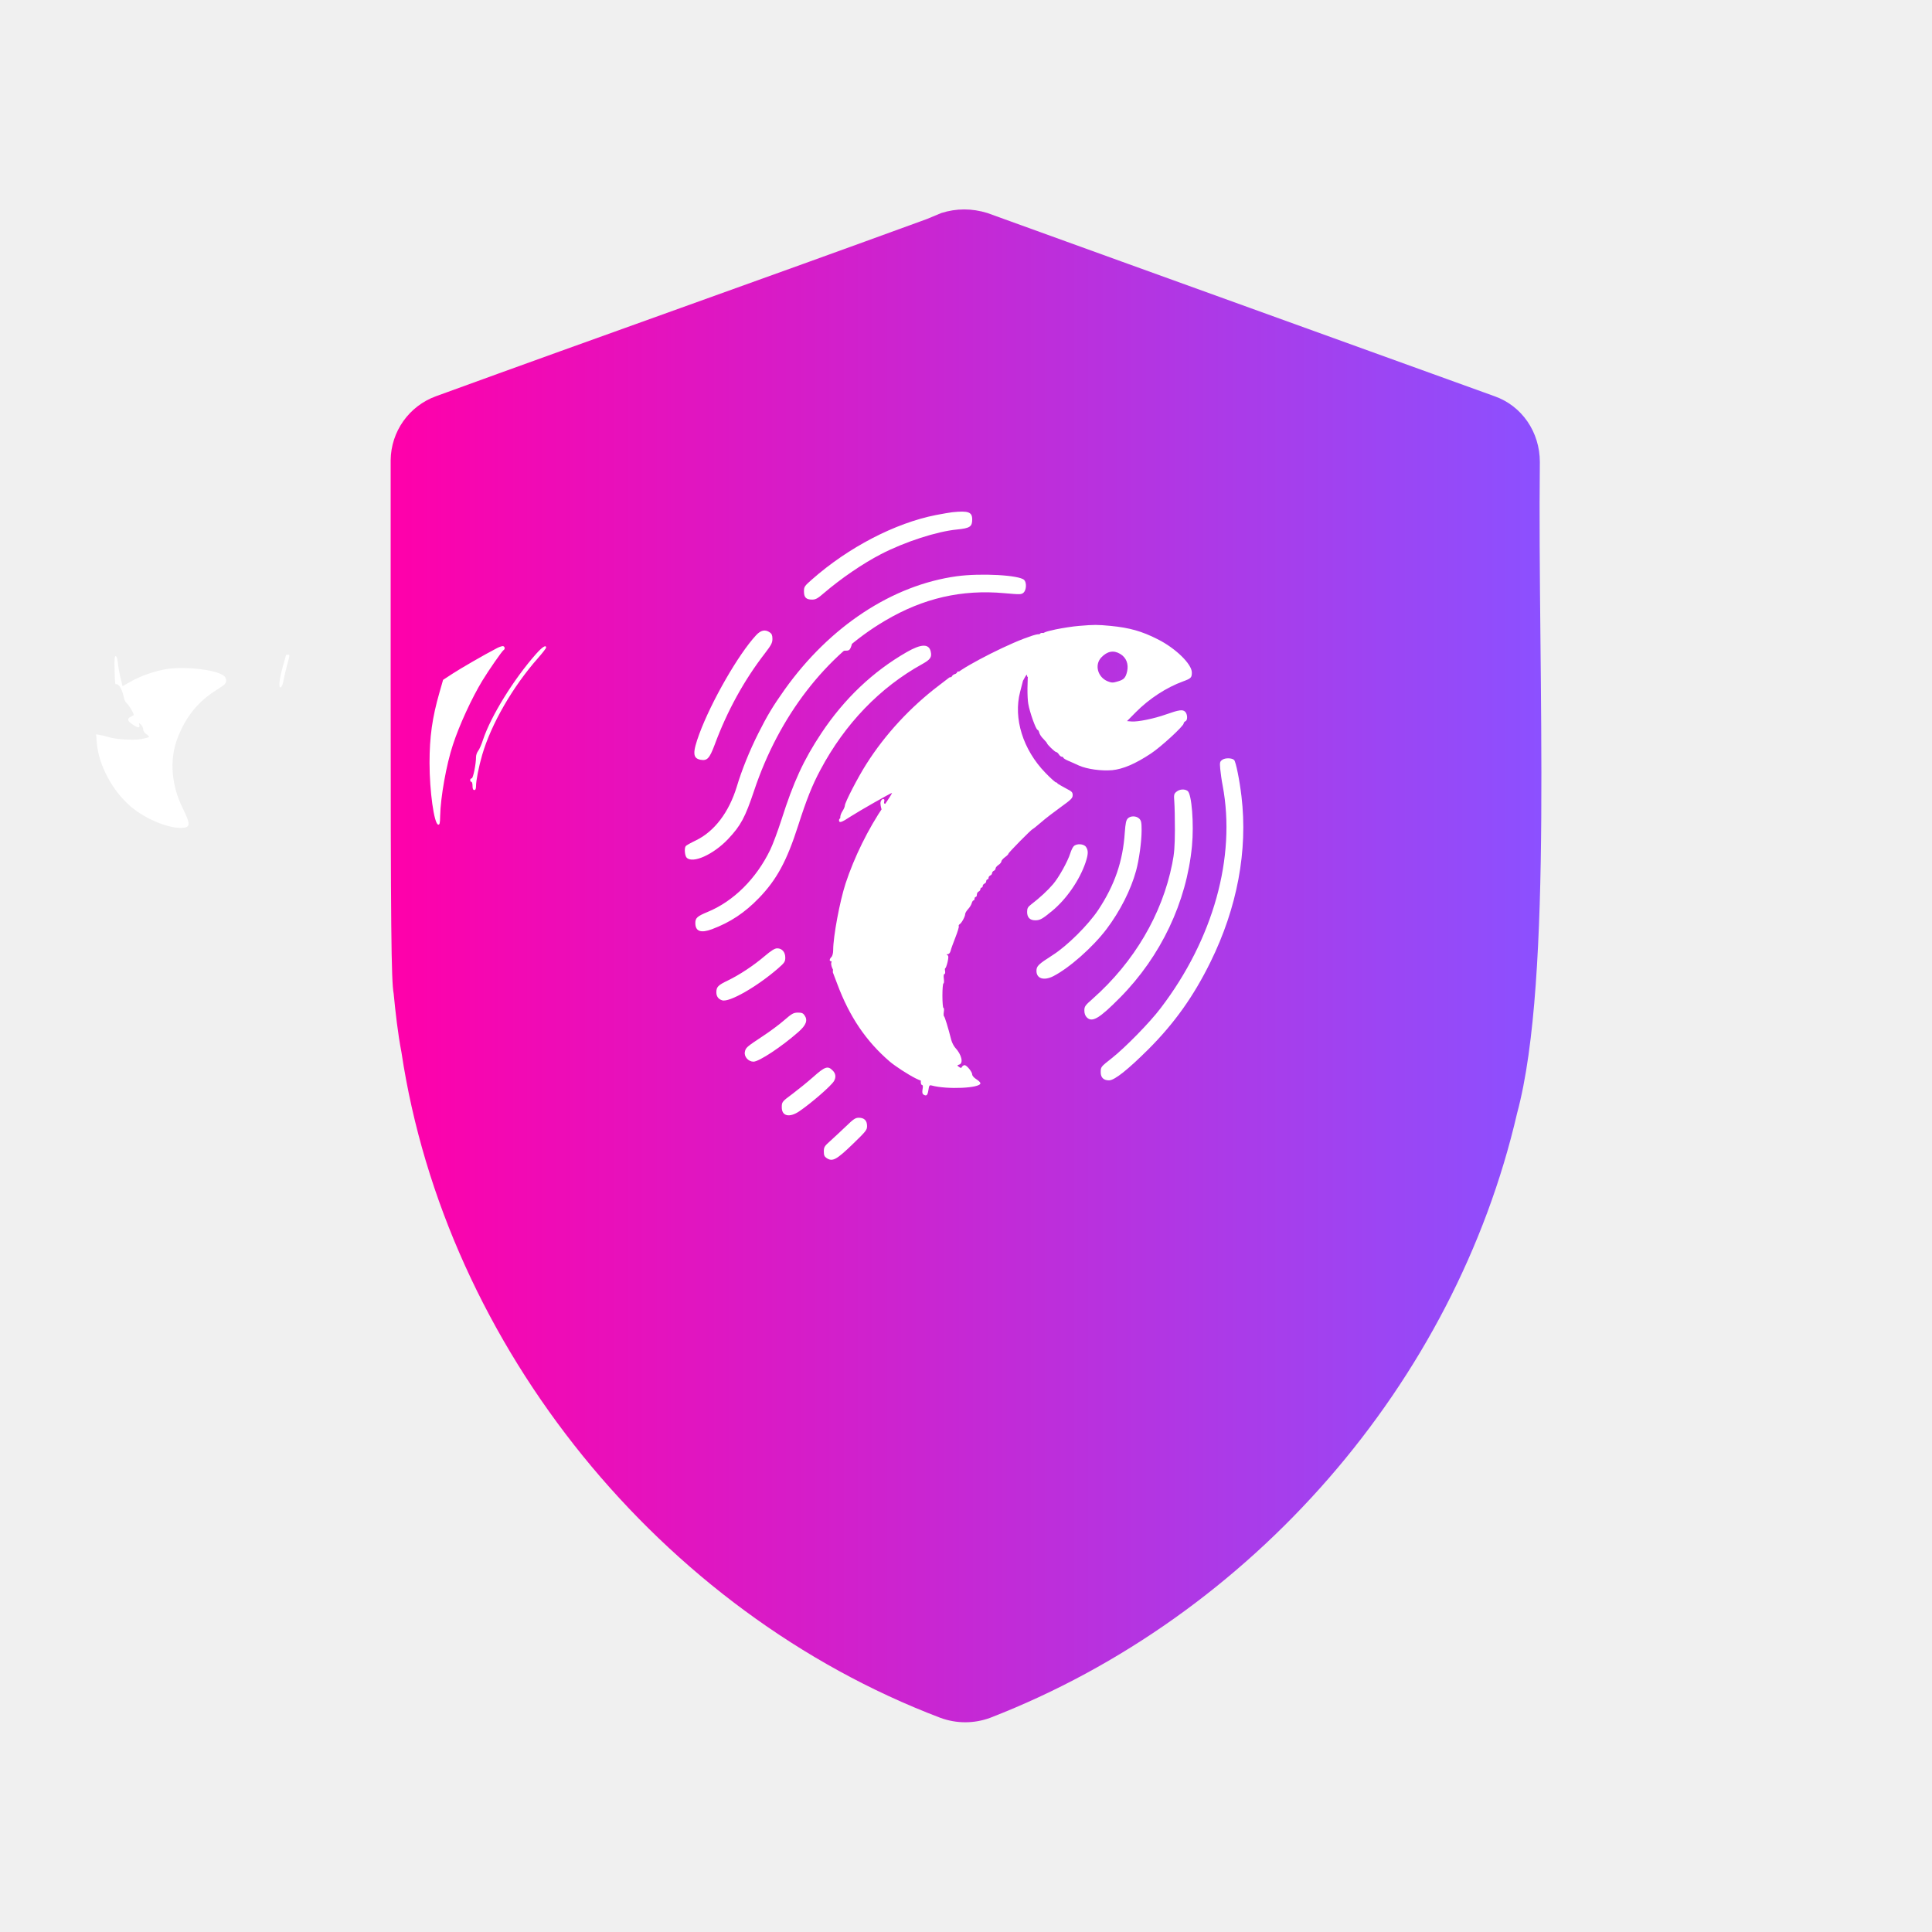
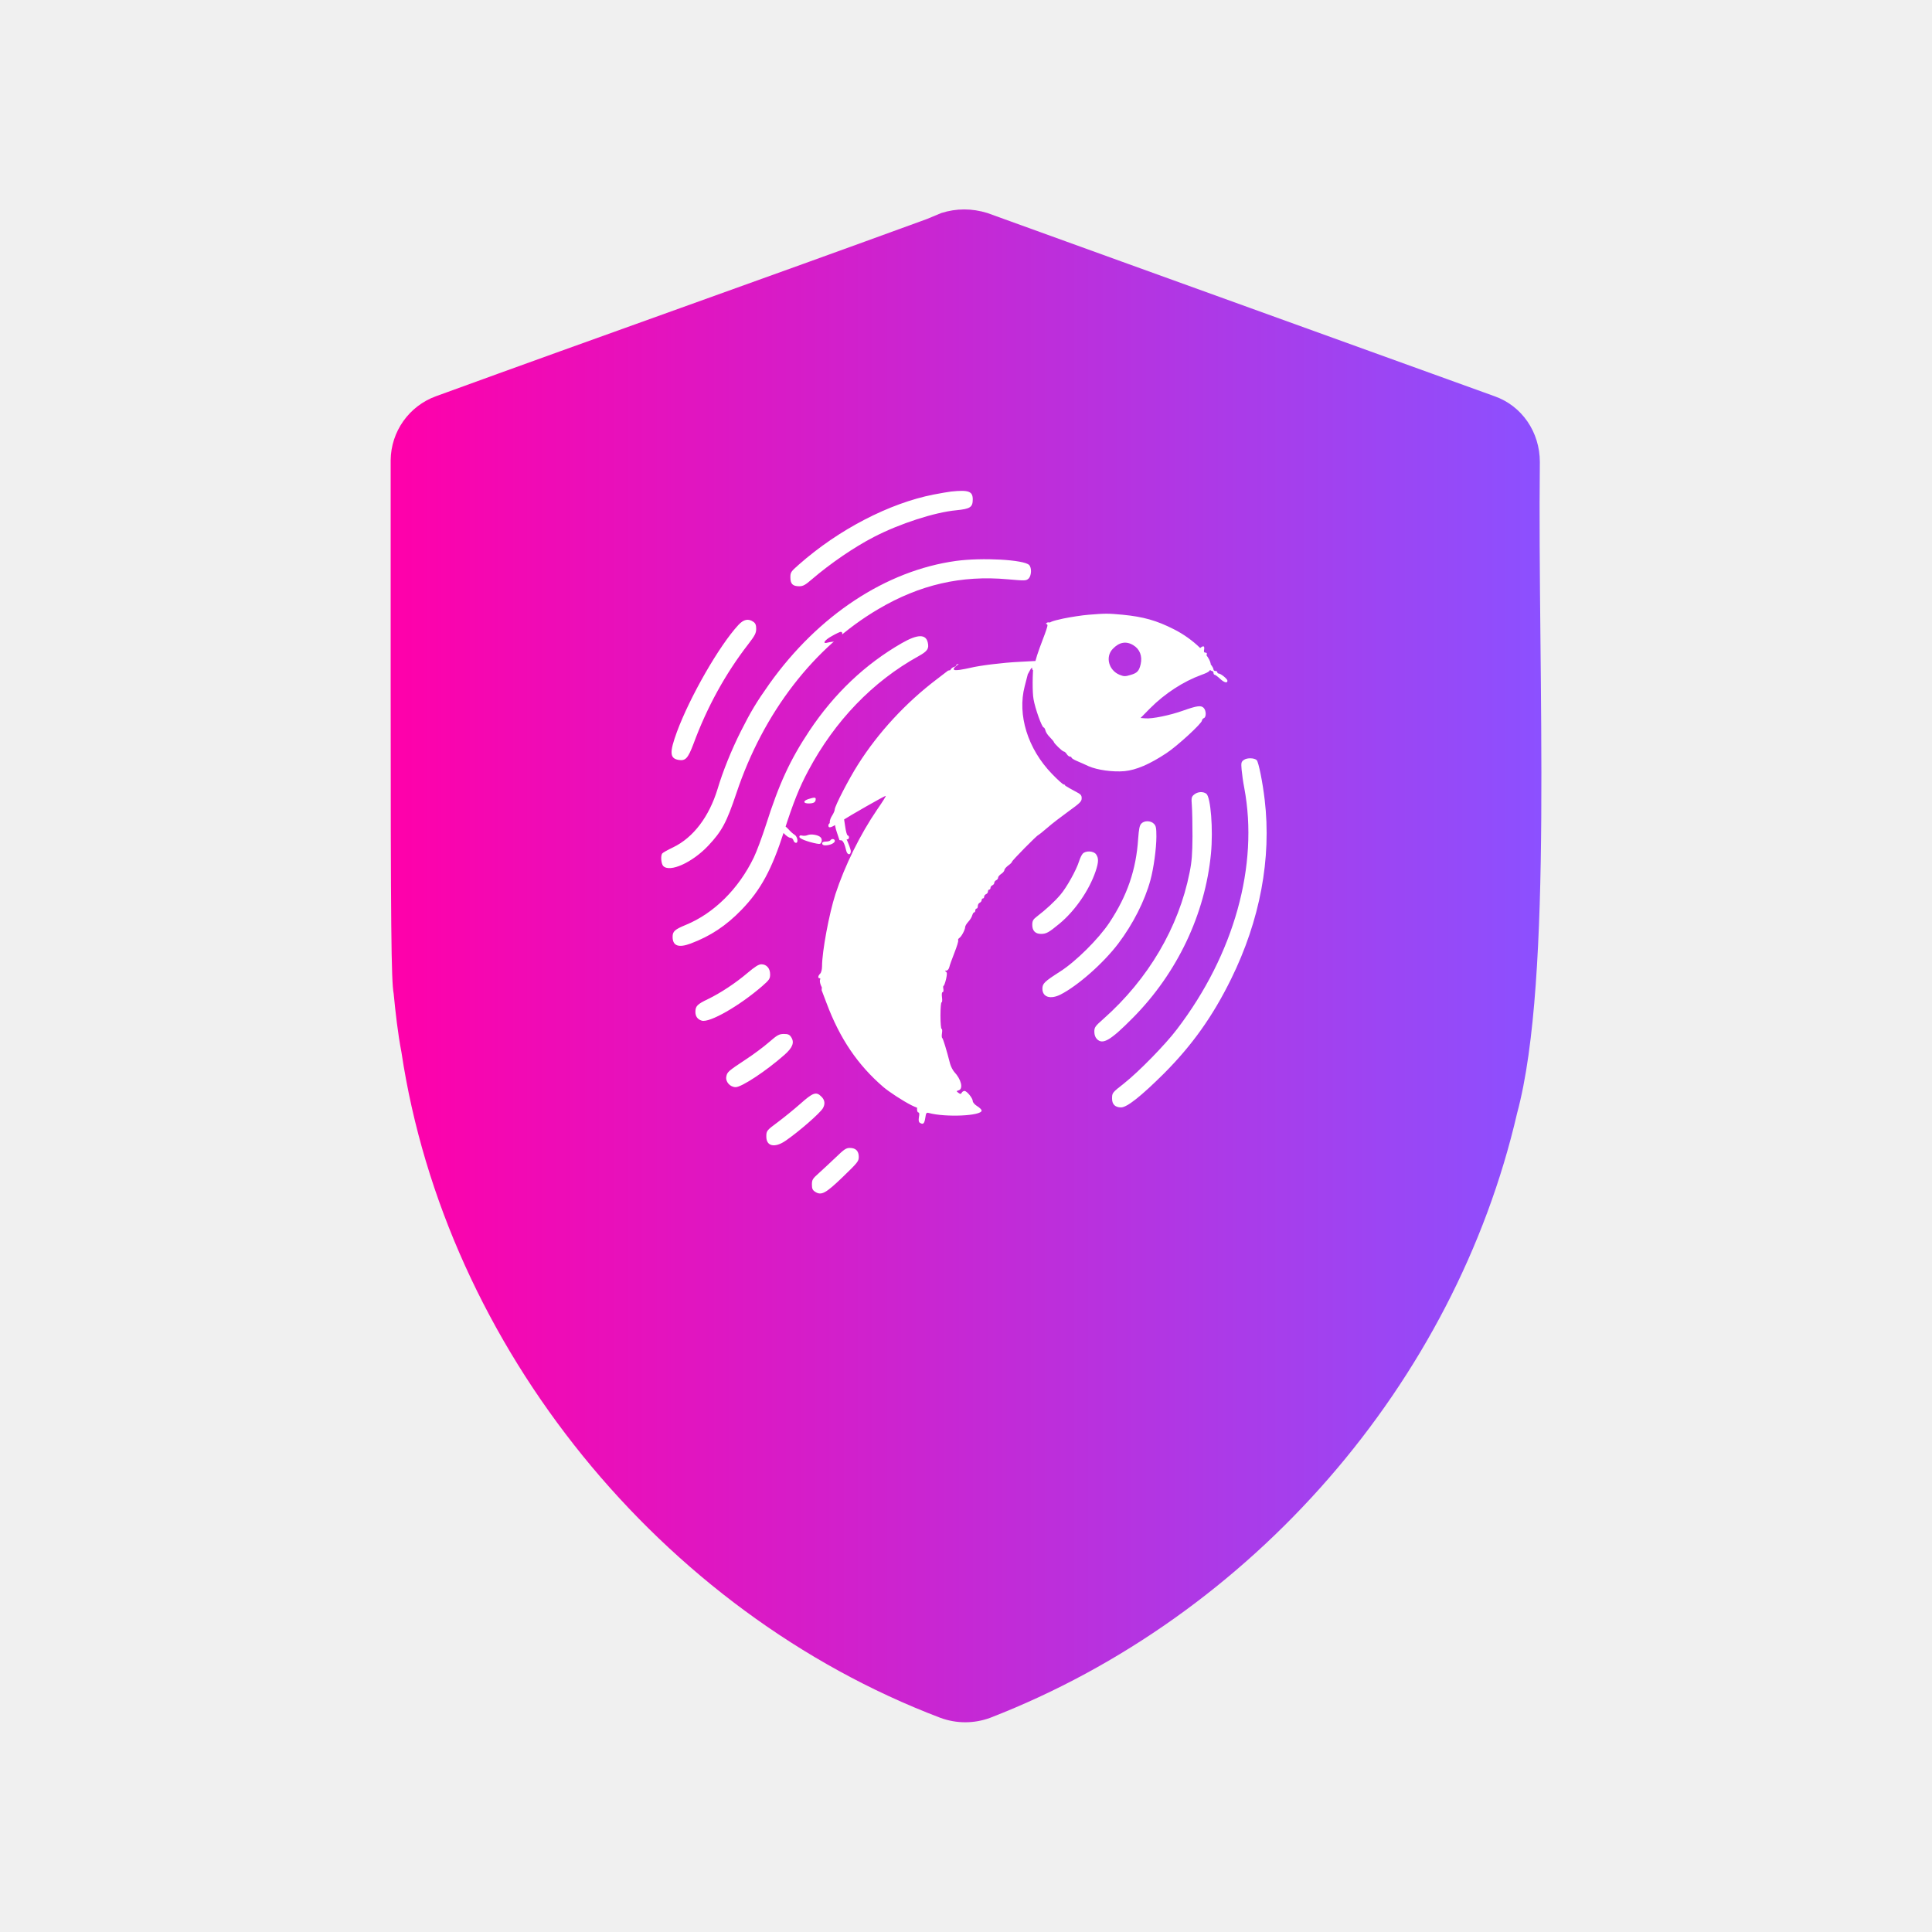
<svg xmlns="http://www.w3.org/2000/svg" viewBox="-6.527 2.221 32.279 32.279" role="img" aria-label="Socket sockeye">
  <defs>
    <linearGradient id="socket-brand-gradient" x1="0" y1="0" x2="1" y2="0">
      <stop offset="0%" stop-color="#ff00aa" />
      <stop offset="100%" stop-color="#8c50ff" />
    </linearGradient>
  </defs>
  <path data-socket-layer="shield" fill="url(#socket-brand-gradient)" d="M18.44 8.84c.46.16.76.6.76 1.1-.04 3.58.23 8.63-.38 10.88-1.04 4.5-4.42 8.4-8.8 10.1a1.2 1.2 0 0 1-.84 0C4.52 29.15.92 24.73.18 19.8c-.06-.31-.1-.67-.13-.98-.04-.2-.05-1.14-.05-5.17V9.91a1.15 1.15 0 0 1 .76-1.07c2.8-1.02 5.38-1.93 8.2-2.96l.24-.1q.38-.12.77 0l2.24.81z" />
  <g data-socket-layer="glyph" transform="translate(2.013 9.2) scale(0.63333)">
-     <g transform="translate(-7.192 -2.922) scale(0.03082)">
-       <path fill="#ffffff" fill-rule="nonzero" d="M681.9 288.8c-2.1 5.3-4.3 11.7-5 14.2l-1.4 4.5-12.5.6c-13.9.7-25.8 2.1-37 4.5-5.3 1.2-7.5 1.3-7.8.5-.4-1.3-3.2-1.5-3.2-.2 0 .5-.9 1.1-2 1.4-2 .5-3.7 3.3-2.7 4.3.2.3 6.3-.7 13.3-2.1 22.1-4.5 47.4-6.9 47.4-4.6 0 .5-.7 2.5-1.5 4.4-1.8 4.5-1.9 5.7-.2 5.7.7 0 2.3-1.9 3.4-4.3 1.4-2.6 2.2-3.5 2.2-2.3.1 1.4.6 1.7 2.4 1.2 1.2-.3 2.5-.6 3-.6 1.1 0 .8-6-.3-6-2.4 0 3.9-19.9 8.2-26.2 2.4-3.5 2.3-4.8-.4-4.8-2 0-2.8 1.4-5.9 9.8m-14 6.6c-4.6 2.3-8.3 4.7-8.3 5.4s.4 1.3 1 1.3c2.2 0 18-8.5 18-9.7 0-2-1.9-1.5-10.7 3m6 8.5c0 1.8 4.3 7 5.7 7 .7 0 1.3.7 1.3 1.5s.4 1.5.9 1.5 2.3 1.3 4.1 3c3.4 3.2 6 3.9 6 1.7 0-1.4-5.2-5.7-7-5.7-.5 0-1-.5-1-1 0-.6-.7-1-1.5-1s-1.5-.5-1.5-1.1c0-1.9-4.1-6.9-5.6-6.9-.8 0-1.4.5-1.4 1m5 108.1c-34.2 20.5-60.6 46.1-79.6 77.3-19.8 32.3-27.6 64.9-23.2 96.3 2.1 15.2 9.9 35.5 17.5 45.9 6.9 9.2 20.1 22 28.2 27.3 6.7 4.3 7.1 4.7 5 5.6-4.4 1.8-22.7 1.1-31.5-1.2-10.5-2.8-11.3-2.8-11.3.3 0 1.4.5 2.5 1.1 2.5.7 0 .9 1.2.4 3.6-.4 2.6-.2 3.9.7 4.5 2.6 1.7 3.6.8 4.3-3.7.6-4.1.9-4.5 2.8-4 13.3 3.6 41.7 2.3 41.7-1.9 0-.8-1.6-2.3-3.5-3.5-2-1.2-3.5-3-3.5-4 0-2.3-4.7-8-6.5-8-.8 0-1.8.6-2.2 1.4-.7 1.2-1.1 1.2-2.6.1-1.8-1.3-1.7-1.4.2-2 3.8-1.2 2-8.7-3.5-14.5-1.2-1.4-2.7-4.3-3.3-6.5-2.8-11-5.6-20-6.2-20.3-.4-.2-.5-1.9-.2-3.8s.2-3.4-.3-3.4-.9-4.7-.9-10.5.4-10.5.9-10.5.6-1.8.3-4c-.3-2.4-.1-4 .5-4s.8-1.1.6-2.5c-.3-1.4-.2-2.5.2-2.5.3 0 1.2-2.3 1.9-5.2.9-4.1.9-5.3-.1-6-1-.6-.9-.8.3-.8 1 0 2-1.2 2.4-2.8.3-1.5 2.2-6.6 4.1-11.5 1.9-4.8 3.2-9.1 2.9-9.6-.3-.6.1-1.3.8-1.8 1.7-1 4.7-6.6 4.7-8.7 0-.8 1.1-2.7 2.5-4.2s2.8-3.8 3.1-5.1c.4-1.3 1-2.3 1.5-2.3s.9-.7.9-1.5.5-1.5 1-1.5c.6 0 1-.9 1-2s.7-2.3 1.5-2.6c.8-.4 1.5-1.2 1.5-2s.5-1.4 1-1.4c.6 0 1-.6 1-1.4s.7-1.6 1.5-2c.8-.3 1.5-1.2 1.5-2.1 0-.8.5-1.5 1-1.5.6 0 1-.6 1-1.4s.7-1.6 1.5-2c.8-.3 1.5-1.2 1.5-2 0-.7.7-1.6 1.5-2 .8-.3 1.5-1.2 1.5-2 0-.7 1.1-2.1 2.5-3s2.5-2.3 2.5-3.1c0-.7 1.4-2.3 3-3.5 1.7-1.2 3-2.5 3-3 0-.9 19.8-21 20.7-21 .2 0 3.5-2.6 7.2-5.8 3.7-3.3 11.4-9.1 16.9-13.1 8.9-6.4 10.2-7.7 10.2-10.2s-.7-3.2-5.2-5.5c-2.9-1.5-7.2-4-9.5-5.5-2.3-1.6-4.8-2.9-5.6-2.9s-7.5 3.6-14.8 8M549 417.7c-12 6.7-16.3 8.6-18.9 8.4-4.2-.2-8.1 2.2-8.1 5.3 0 1.7-1 2.8-4 4.2-2.4 1.1-4 2.6-4 3.6 0 2.8 2 2.2 10-3.1 7.8-5 34.3-20.1 35.3-20.1.4 0-2.6 4.8-6.7 10.7-13.6 19.9-25.6 44.3-33 66.8-5 15.4-10.6 45.4-10.6 57 0 2.5-.6 5-1.5 5.9-1.7 1.7-2 3.6-.4 3.6.5 0 .7.5.4 1-1 1.7 1.5 8 3.2 8 1.2 0 1.3-.8.8-3.8-.7-4.3.8-22.5 3.1-36.2 6.3-38.4 23.5-77.8 48-110.3 4.3-5.6 5.6-9.7 3.2-9.7-.7 0-8.3 3.9-16.8 8.7m.6 6c-.4 1.4.2 4.8 1.4 8.2 1.1 3.2 2 5.9 2 6 0 .2.6.3 1.4.3 1.4 0 2.9 3.2 4 8.2.8 3.5 3.6 3.8 3.6.4 0-1.3-1.8-6.2-4-10.9s-4-9-4-9.6-.4-1.1-.9-1.1-.7-.9-.4-2c.4-1.3 0-2-1-2-.8 0-1.8 1.1-2.1 2.5m21.5 6.4c-1.1.5-3 .7-4.2.4-1.6-.4-2.3-.1-2.3 1 0 1.4 6.5 3.9 13.6 5.3 2.7.5 3.3.3 3.9-1.5.4-1.3.1-2.7-.8-3.5-1.8-1.9-7.6-2.8-10.2-1.7M611 175.7c-1.9.2-8.2 1.3-14 2.4-35 6.9-74.9 27.6-106.2 55.2-6.4 5.6-6.8 6.2-6.8 10.2 0 5.1 1.8 7 7 7 3 0 4.8-1 10.1-5.6 14.6-12.5 33.3-25.3 48.8-33.3 20.5-10.6 48-19.5 65.1-21.1 11-1.1 13-2.4 13-8.6 0-6.4-3.3-7.6-17-6.2m3.8 54.8c-55.2 7.6-108.7 42.8-147.4 97.1-10.2 14.4-14.8 22.1-22.5 37.4-7.4 14.7-14.2 31.5-18.4 45.6-6.7 21.9-19.1 38.3-35 46-4.4 2.1-8.3 4.3-8.7 4.9-1.4 1.8-.8 8.3.8 9.9 5.2 5.3 22.9-2.7 35.5-16 10.8-11.5 14.5-18.3 22.3-41.6 21.3-63.6 61.2-115.4 112.1-145.3 32.7-19.3 65.6-26.8 102.1-23.5 13.6 1.2 14.5 1.2 16.4-.5 2.4-2.2 2.7-8.6.5-10.8-4.1-4.2-37.1-6-57.7-3.2M719.4 273c-5.1.4-14 1.8-19.9 3-9.5 2.1-10.8 2.6-12.9 5.4-3.5 4.9-9.6 22-10.5 29.6-1 8.4-1.1 23.3-.1 28.7 1.2 7.2 6.6 22.3 8 22.3.4 0 1.1 1.1 1.4 2.4.3 1.4 1.9 3.8 3.6 5.4 1.6 1.7 3 3.3 3 3.6 0 1 6.8 7.6 7.9 7.6.6 0 1.6.9 2.3 2s1.8 2 2.5 2 1.3.4 1.3.8c0 .5 1.9 1.7 4.3 2.7 2.3 1 6.5 2.8 9.2 4.1 6.9 3 18.9 4.7 28.3 3.9 9.2-.9 19.8-5.4 33.1-14.2 8.8-5.8 28.1-23.6 28.1-25.8 0-.7.7-1.5 1.5-1.9 2-.7 1.9-6-.2-8.1s-5.2-1.7-16.5 2.3c-10.1 3.6-24.2 6.5-29.5 6l-3.8-.3 7.5-7.6c11.5-11.6 26.2-21.2 40.5-26.4 6.8-2.5 7.5-3.2 7.5-7.6 0-7.2-13.9-20.8-29.3-28.5-13.6-6.9-24-9.8-40.2-11.4-11.9-1.1-13.5-1.1-27.1 0m35.3 24c5.2 3.1 7.3 8.6 5.9 15-1.3 5.4-2.7 7-7.9 8.5-4.3 1.3-5.3 1.3-8.8-.1-8.5-3.5-11.4-14.1-5.4-20.4 5.1-5.4 10.6-6.4 16.2-3M443 281c-15.2 16.4-38.3 56.7-48.6 84.5-5.9 16.1-5.7 20.8 1.1 22.1 5.7 1 7.6-1.1 12-12.7 10.7-29 25.3-55.5 43.2-78.6 5.3-6.9 6.3-8.8 6.3-12.2 0-3-.6-4.4-2.2-5.5-4-2.8-7.7-2-11.8 2.4m129 14.4c-28.9 16.6-53.4 39.8-73.1 69.4-15.2 22.9-23.9 41.8-34.2 74.2-3.1 9.6-7.4 21.2-9.6 25.7-12 24.8-31.5 44.1-53.7 53.2-8.7 3.6-10.4 5.1-10.4 9.4 0 7.2 4.7 8.9 14.3 5.3 15.7-5.9 28-14.1 40.1-26.6 15.3-15.8 24-32 33.6-62 7.2-22.4 12-34.6 19.2-48 20.9-39.2 50.8-70.3 87-90.3 7-3.9 8.4-5.9 7.3-10.7-1.5-6.9-8.1-6.7-20.5.4m72.5 15.2c-5.5.7-15.8 2.4-23 3.9l-13 2.6-9 6.9c-24.5 18.6-46.1 42-62 67.1-7.3 11.4-18.5 33.1-18.5 35.7 0 .9-.9 3-2 4.7-2.4 3.7-2.6 7.5-.4 7.5.9 0 4.6-2 8.2-4.4 3.7-2.3 12.3-7.4 19.2-11.1s14.1-7.7 16-8.9c3.4-2 3.4-2-2.3 5.9C528 462 512 507.2 509.4 557.1l-.7 12.4 3.8 10c10.5 28.1 24.6 48.9 44.9 66.4 4.9 4.1 15.3 10.9 22.2 14.4 12 6 31.3 8.9 45.4 6.7 10.2-1.6 10.2-2.6-.4-9.6-15.5-10.4-30.6-27.5-36.9-41.9-12.7-29.2-14.1-56.7-4.2-86.3 15.3-45.7 49.5-86.4 96.5-114.6 10.3-6.3 13.2-7.6 15.4-7 1.4.3 2.6 1 2.6 1.5s.7.9 1.5.9 1.5.4 1.5 1c0 .5.7 1 1.5 1s1.5-.7 1.5-1.5-.7-1.5-1.5-1.5-1.5-.5-1.5-1c0-.6-.5-1-1.2-1-.6 0-4.8-3.7-9.2-8.3-19.2-19.8-27.5-46.6-21.6-69.2 1.1-4.4 2.5-9.8 3.1-12s1.4-4.4 2-5c.5-.5.9-1.5.9-2.2 0-1.7-16.5-1.6-30.5.3M450.3 555.7c-9.5 8.1-21.5 16-31.4 20.8-8.4 4-9.9 5.5-9.9 10.1 0 3.5 1.7 5.9 5 6.9 6.1 1.9 29.7-11.6 47.8-27.3 5.6-4.9 6.2-5.8 6.2-9.3 0-4.7-2.8-7.9-6.9-7.9-2.1 0-5 1.8-10.8 6.7m16.7 54.9c-4.1 3.6-12.2 9.6-18 13.4-14.2 9.4-14.9 10-15.6 13.7-.8 4 3 8.3 7.4 8.3 4.7 0 24-12.7 38.4-25.4 6.6-5.8 8.2-9.9 5.4-14.1-1.3-2-2.4-2.5-5.9-2.5-3.7.1-5 .8-11.7 6.6m24.8 48.6c-5.1 4.5-12.9 10.8-17.3 14.1-9.3 6.9-9.5 7.1-9.5 11.8 0 7.6 6.6 9.1 15.1 3.3 10.4-7.1 27.3-21.8 29.6-25.8 1.9-3.3 1.5-6.5-1.2-9.1-4.1-4.2-6.6-3.3-16.7 5.7m28.2 42.1c-4.1 3.9-10.1 9.5-13.2 12.3-5.3 4.7-5.8 5.5-5.8 9.3 0 3.2.5 4.4 2.5 5.7 4.9 3.2 8.3 1.4 21.9-11.7 11.7-11.3 12.6-12.4 12.6-15.8 0-4.7-2.4-7.1-7.1-7.1-2.9 0-4.6 1.2-10.9 7.3" />
+     <defs>
+       <mask id="glyph-cut-0" maskUnits="userSpaceOnUse" x="-4000" y="-4000" width="8000" height="8000">
+         <rect x="-4000" y="-4000" width="8000" height="8000" fill="#ffffff" />
+         <path fill="#000000" d="M672 284c-21.9 8.4-59 28.2-59 31.7 0 1.1.9 1.3 4.8.8 2.6-.4 6.3-1.1 8.3-1.6 7.3-1.8 25.7-4.1 38.4-4.7l13-.7 1.3-4.5c.8-2.5 2.9-8.4 4.8-13.3 1.9-4.8 3.4-9.4 3.4-10.2 0-2.4-3.7-1.8-15 2.5m-155.2 5.8c-6.2 3.4-8 6.6-3 5.1 1.5-.4 4.1-.7 5.8-.7 2.4.1 3.4-.4 4.3-2.3 1.5-3.3 1.4-5.4-.1-5.4-.7 0-3.9 1.5-7 3.3M221.3 292c-10.5 5.4-31.2 17.4-38.1 21.9l-8.1 5.3L172 330c-6.2 21.5-8.5 38.1-8.5 60.3 0 24.1 3.9 52.1 7.4 52.8 1.3.2 1.6-1.1 1.7-7.5.3-15.8 5.3-44 10.9-60.8 5.4-16.7 16.2-40.1 25.2-54.9 5.2-8.6 16.8-25.3 18.1-26.1 1.7-1 1.1-3.5-.7-3.5-1 .1-3.1.8-4.8 1.7m33.3 5.1c-19.1 21.6-38.6 53.2-45.3 73.3-1.3 4.1-3.2 8.4-4.2 9.6-1 1.3-1.8 3.6-1.8 5.1 0 6.3-2.5 18.4-3.7 18.4-.7 0-1.3.7-1.3 1.5s.5 1.5 1 1.5c.6 0 1 1.6 1 3.5 0 2.4.5 3.5 1.5 3.5s1.5-1 1.5-3.4c0-4.7 2.3-16.5 5.3-26.8 7.7-26.3 26-58.1 47.7-82.7 3.9-4.4 7-8.5 7-9 0-2.7-3.3-.6-8.7 5.5m-214 1c0 .3-1.1 4.2-2.4 8.7-3.2 11.3-4.1 18.8-2.3 18.8q1.5 0 2.7-6.3c.6-3.4 2-9.3 3.1-13.2 2.3-8.4 2.3-8.5.4-8.5-.8 0-1.5.2-1.5.5m-146.7 11.5c.4 13.8.3 13.3 1.6 13.3 2.4 0 5.1 4.9 6.4 11.6.3 1.8 1.5 4 2.7 5 2 1.8 6.3 9.3 5.6 9.9-.2.1-1.3.8-2.5 1.4-3.3 1.7-2.8 3.5 1.5 6.5 4.7 3.2 6.6 3.4 5.9.5-.5-2-.5-2 1.4-.3 1 .9 1.9 2.8 1.9 4 0 1.4 1 3 2.5 4 1.4.9 2.5 2 2.5 2.4 0 .5-3.1 1.3-6.9 2-7 1.2-23 .1-28.3-1.9-1.3-.4-4.1-1.1-6.2-1.5l-3.9-.7.6 7.5c1.7 19.2 13.5 41.2 29.5 54.7 11.7 9.9 30.6 17.9 42.1 17.9 8.7 0 9-2.5 2.1-16.5-9.8-19.7-11.6-41.1-5-59.3 7-18.9 17.8-32.4 34.3-42.6 6.7-4.2 7.7-5.2 7.7-7.7 0-1.9-.8-3.4-2.5-4.5-7.5-4.9-32-7.7-47.5-5.5-10.2 1.5-23.3 6-32.1 11.1l-6.6 3.7-1.7-7.2c-1-4-2-9.8-2.3-12.9-.4-3.5-1-5.6-1.8-5.6-1 0-1.2 2.6-1 10.7" />
+       </mask>
+     </defs>
+     <g transform="translate(-8.804 -3.923) scale(0.03341)" mask="url(#glyph-cut-0)">
+       <path fill="#ffffff" fill-rule="nonzero" d="M681.9 288.8c-2.1 5.3-4.3 11.7-5 14.2l-1.4 4.5-12.5.6c-13.9.7-25.8 2.1-37 4.5-5.3 1.2-7.5 1.3-7.8.5-.4-1.3-3.2-1.5-3.2-.2 0 .5-.9 1.1-2 1.4-2 .5-3.7 3.3-2.7 4.3.2.3 6.3-.7 13.3-2.1 22.1-4.5 47.4-6.9 47.4-4.6 0 .5-.7 2.5-1.5 4.4-1.8 4.5-1.9 5.7-.2 5.7.7 0 2.3-1.9 3.4-4.3 1.4-2.6 2.2-3.5 2.2-2.3.1 1.4.6 1.7 2.4 1.2 1.2-.3 2.5-.6 3-.6 1.1 0 .8-6-.3-6-2.4 0 3.9-19.9 8.2-26.2 2.4-3.5 2.3-4.8-.4-4.8-2 0-2.8 1.4-5.9 9.8m-14 6.6c-4.6 2.3-8.3 4.7-8.3 5.4s.4 1.3 1 1.3c2.2 0 18-8.5 18-9.7 0-2-1.9-1.5-10.7 3m137.2 6.5c-2.3 2.8-3.1 4.6-2.7 6 .8 2.4 1.9 2.4 6.5.2 3.5-1.7 5.4-5.2 2.7-5.2-1 0-1.3-.8-.9-2.5.7-3.8-1.8-3.1-5.6 1.5m6 8.5c0 1.8 4.3 7 5.7 7 .7 0 1.3.7 1.3 1.5s.4 1.5.9 1.5 2.3 1.3 4.1 3c3.4 3.2 6 3.9 6 1.7 0-1.4-5.2-5.7-7-5.7-.5 0-1-.5-1-1 0-.6-.7-1-1.5-1s-1.5-.5-1.5-1.1c0-1.9-4.1-6.9-5.6-6.9-.8 0-1.4.5-1.4 1M678.9 412c-34.2 20.5-60.6 46.1-79.6 77.3-19.8 32.3-27.6 64.9-23.2 96.3 2.1 15.2 9.9 35.5 17.5 45.9 6.9 9.2 20.1 22 28.2 27.3 6.7 4.3 7.1 4.7 5 5.6-4.4 1.8-22.7 1.1-31.5-1.2-10.5-2.8-11.3-2.8-11.3.3 0 1.4.5 2.5 1.1 2.5.7 0 .9 1.2.4 3.6-.4 2.6-.2 3.9.7 4.5 2.6 1.7 3.6.8 4.3-3.7.6-4.1.9-4.5 2.8-4 13.3 3.6 41.7 2.3 41.7-1.9 0-.8-1.6-2.3-3.5-3.5-2-1.2-3.5-3-3.5-4 0-2.3-4.7-8-6.5-8-.8 0-1.8.6-2.2 1.4-.7 1.2-1.1 1.2-2.6.1-1.8-1.3-1.7-1.4.2-2 3.8-1.2 2-8.7-3.5-14.5-1.2-1.4-2.7-4.3-3.3-6.5-2.8-11-5.6-20-6.2-20.3-.4-.2-.5-1.9-.2-3.8s.2-3.4-.3-3.4-.9-4.7-.9-10.5.4-10.5.9-10.5.6-1.8.3-4c-.3-2.4-.1-4 .5-4s.8-1.1.6-2.5c-.3-1.4-.2-2.5.2-2.5.3 0 1.2-2.3 1.9-5.2.9-4.1.9-5.3-.1-6-1-.6-.9-.8.3-.8 1 0 2-1.2 2.4-2.8.3-1.5 2.2-6.6 4.1-11.5 1.9-4.8 3.2-9.1 2.9-9.6-.3-.6.1-1.3.8-1.8 1.7-1 4.7-6.6 4.7-8.7 0-.8 1.1-2.7 2.5-4.2s2.8-3.8 3.1-5.1c.4-1.3 1-2.3 1.5-2.3s.9-.7.9-1.5.5-1.5 1-1.5c.6 0 1-.9 1-2s.7-2.3 1.5-2.6c.8-.4 1.5-1.2 1.5-2s.5-1.4 1-1.4c.6 0 1-.6 1-1.4s.7-1.6 1.5-2c.8-.3 1.5-1.2 1.5-2.1 0-.8.5-1.5 1-1.5.6 0 1-.6 1-1.4s.7-1.6 1.5-2c.8-.3 1.5-1.2 1.5-2 0-.7.7-1.6 1.5-2 .8-.3 1.5-1.2 1.5-2 0-.7 1.1-2.1 2.5-3s2.5-2.3 2.5-3.1c0-.7 1.4-2.3 3-3.5 1.7-1.2 3-2.5 3-3 0-.9 19.8-21 20.7-21 .2 0 3.5-2.6 7.2-5.8 3.7-3.3 11.4-9.1 16.9-13.1 8.9-6.4 10.2-7.7 10.2-10.2s-.7-3.2-5.2-5.5c-2.9-1.5-7.2-4-9.5-5.5-2.3-1.6-4.8-2.9-5.6-2.9s-7.5 3.6-14.8 8M549 417.7c-12 6.7-16.3 8.6-18.9 8.4-4.2-.2-8.1 2.2-8.1 5.3 0 1.7-1 2.8-4 4.2-2.4 1.1-4 2.6-4 3.6 0 2.8 2 2.2 10-3.1 7.8-5 34.3-20.1 35.3-20.1.4 0-2.6 4.8-6.7 10.7-13.6 19.9-25.6 44.3-33 66.8-5 15.4-10.6 45.4-10.6 57 0 2.5-.6 5-1.5 5.9-1.7 1.7-2 3.6-.4 3.6.5 0 .7.5.4 1-1 1.7 1.5 8 3.2 8 1.2 0 1.3-.8.8-3.8-.7-4.3.8-22.5 3.1-36.2 6.3-38.4 23.5-77.8 48-110.3 4.3-5.6 5.6-9.7 3.2-9.7-.7 0-8.3 3.9-16.8 8.7m-50.7.8c-4.6 1.5-4.3 3.6.5 3.5 3.7-.1 5.2-1 5.2-3.5 0-1.4-1.2-1.4-5.7 0m77.3 4.4c-1.7 1.1-3.4 6.2-2.8 8.3 1 3.2 3.4 2.3 3.3-1.2-.1-1.9.6-3.7 1.5-4.4 3.2-2.3 1.3-4.8-2-2.7m-56.9 7.7c-.4 1.4-.2 2.4.5 2.6 1.5.5 5.1 7.6 5.1 10.1 0 1.1.7 2.6 1.5 3.5.8.8 1.5 1.9 1.5 2.5s.7 1.1 1.5 1.1c1.7 0 2.1-2.6.4-3.2-.6-.2-1.4-3.3-1.9-6.8-1.2-9.1-1.9-10.7-4.3-11.4-3.3-.9-3.5-.8-4.3 1.6m.6 6c-.4 1.4.2 4.8 1.4 8.2 1.1 3.2 2 5.9 2 6 0 .2.6.3 1.4.3 1.4 0 2.9 3.2 4 8.2.8 3.5 3.6 3.8 3.6.4 0-1.3-1.8-6.2-4-10.9s-4-9-4-9.6-.4-1.1-.9-1.1-.7-.9-.4-2c.4-1.3 0-2-1-2-.8 0-1.8 1.1-2.1 2.5m-43.2 4c-.8 1.9 5.4 8.5 7.9 8.5 1.1 0 2.1.9 2.4 2s1.2 2 2 2c2.1 0 1.2-5-1.1-6.4-1.1-.6-3.3-2.6-4.9-4.4-3.2-3.5-5.4-4.1-6.3-1.7m21.5 6.4c-1.1.5-3 .7-4.2.4-1.6-.4-2.3-.1-2.3 1 0 1.4 6.5 3.9 13.6 5.3 2.7.5 3.3.3 3.9-1.5.4-1.3.1-2.7-.8-3.5-1.8-1.9-7.6-2.8-10.2-1.7m18 4.1c-.3.5-1.9 1-3.6 1-1.9 0-2.9.5-2.9 1.5 0 .9.9 1.5 2.4 1.5 3.7 0 7.6-1.8 7.6-3.5s-2.5-2.1-3.5-.5M611 175.7c-1.9.2-8.2 1.3-14 2.4-35 6.9-74.9 27.6-106.2 55.2-6.4 5.6-6.8 6.2-6.8 10.2 0 5.1 1.8 7 7 7 3 0 4.8-1 10.1-5.6 14.6-12.5 33.3-25.3 48.8-33.3 20.5-10.6 48-19.5 65.1-21.1 11-1.1 13-2.4 13-8.6 0-6.4-3.3-7.6-17-6.2m3.8 54.8c-55.2 7.6-108.7 42.8-147.4 97.1-10.2 14.4-14.8 22.1-22.5 37.4-7.4 14.7-14.2 31.5-18.4 45.6-6.7 21.9-19.1 38.3-35 46-4.4 2.1-8.3 4.3-8.7 4.9-1.4 1.8-.8 8.3.8 9.9 5.2 5.3 22.9-2.7 35.5-16 10.8-11.5 14.5-18.3 22.3-41.6 21.3-63.6 61.2-115.4 112.1-145.3 32.7-19.3 65.6-26.8 102.1-23.5 13.6 1.2 14.5 1.2 16.4-.5 2.4-2.2 2.7-8.6.5-10.8-4.1-4.2-37.1-6-57.7-3.2M719.4 273c-5.1.4-14 1.8-19.9 3-9.5 2.1-10.8 2.6-12.9 5.4-3.5 4.9-9.6 22-10.5 29.6-1 8.4-1.1 23.3-.1 28.7 1.2 7.2 6.6 22.3 8 22.3.4 0 1.1 1.1 1.4 2.4.3 1.4 1.9 3.8 3.6 5.4 1.6 1.7 3 3.3 3 3.6 0 1 6.8 7.6 7.9 7.6.6 0 1.6.9 2.3 2s1.8 2 2.5 2 1.3.4 1.3.8c0 .5 1.9 1.7 4.3 2.7 2.3 1 6.5 2.8 9.2 4.1 6.9 3 18.9 4.7 28.3 3.9 9.2-.9 19.8-5.4 33.1-14.2 8.8-5.8 28.1-23.6 28.1-25.8 0-.7.7-1.5 1.5-1.9 2-.7 1.9-6-.2-8.1s-5.2-1.7-16.5 2.3c-10.1 3.6-24.2 6.5-29.5 6l-3.8-.3 7.5-7.6c11.5-11.6 26.2-21.2 40.5-26.4 6.8-2.5 7.5-3.2 7.5-7.6 0-7.2-13.9-20.8-29.3-28.5-13.6-6.9-24-9.8-40.2-11.4-11.9-1.1-13.5-1.1-27.1 0m35.3 24c5.2 3.1 7.3 8.6 5.9 15-1.3 5.4-2.7 7-7.9 8.5-4.3 1.3-5.3 1.3-8.8-.1-8.5-3.5-11.4-14.1-5.4-20.4 5.1-5.4 10.6-6.4 16.2-3M443 281c-15.2 16.4-38.3 56.7-48.6 84.5-5.9 16.1-5.7 20.8 1.1 22.1 5.7 1 7.6-1.1 12-12.7 10.7-29 25.3-55.5 43.2-78.6 5.3-6.9 6.3-8.8 6.3-12.2 0-3-.6-4.4-2.2-5.5-4-2.8-7.7-2-11.8 2.4m129 14.4c-28.9 16.6-53.4 39.8-73.1 69.4-15.2 22.9-23.9 41.8-34.2 74.2-3.1 9.6-7.4 21.2-9.6 25.7-12 24.8-31.5 44.1-53.7 53.2-8.7 3.6-10.4 5.1-10.4 9.4 0 7.2 4.7 8.9 14.3 5.3 15.7-5.9 28-14.1 40.1-26.6 15.3-15.8 24-32 33.6-62 7.2-22.4 12-34.6 19.2-48 20.9-39.2 50.8-70.3 87-90.3 7-3.9 8.4-5.9 7.3-10.7-1.5-6.9-8.1-6.7-20.5.4m72.5 15.2c-5.5.7-15.8 2.4-23 3.9l-13 2.6-9 6.9c-24.5 18.6-46.1 42-62 67.1-7.3 11.4-18.5 33.1-18.5 35.7 0 .9-.9 3-2 4.7-2.4 3.7-2.6 7.5-.4 7.5.9 0 4.6-2 8.2-4.4 3.7-2.3 12.3-7.4 19.2-11.1s14.1-7.7 16-8.9c3.4-2 3.4-2-2.3 5.9C528 462 512 507.2 509.4 557.1l-.7 12.4 3.8 10c10.5 28.1 24.6 48.9 44.9 66.4 4.9 4.1 15.3 10.9 22.2 14.4 12 6 31.3 8.9 45.4 6.7 10.2-1.6 10.2-2.6-.4-9.6-15.5-10.4-30.6-27.5-36.9-41.9-12.7-29.2-14.1-56.7-4.2-86.3 15.3-45.7 49.5-86.4 96.5-114.6 10.3-6.3 13.2-7.6 15.4-7 1.4.3 2.6 1 2.6 1.5s.7.9 1.5.9 1.5.4 1.5 1c0 .5.7 1 1.5 1s1.5-.7 1.5-1.5-.7-1.5-1.5-1.5-1.5-.5-1.5-1c0-.6-.5-1-1.2-1-.6 0-4.8-3.7-9.2-8.3-19.2-19.8-27.5-46.6-21.6-69.2 1.1-4.4 2.5-9.8 3.1-12s1.4-4.4 2-5c.5-.5.9-1.5.9-2.2 0-1.7-16.5-1.6-30.5.3M450.3 555.7c-9.5 8.1-21.5 16-31.4 20.8-8.4 4-9.9 5.5-9.9 10.1 0 3.5 1.7 5.9 5 6.9 6.1 1.9 29.7-11.6 47.8-27.3 5.6-4.9 6.2-5.8 6.2-9.3 0-4.7-2.8-7.9-6.9-7.9-2.1 0-5 1.8-10.8 6.7m16.7 54.9c-4.1 3.6-12.2 9.6-18 13.4-14.2 9.4-14.9 10-15.6 13.7-.8 4 3 8.3 7.4 8.3 4.7 0 24-12.7 38.4-25.4 6.6-5.8 8.2-9.9 5.4-14.1-1.3-2-2.4-2.5-5.9-2.5-3.7.1-5 .8-11.7 6.6m24.8 48.6c-5.1 4.5-12.9 10.8-17.3 14.1-9.3 6.9-9.5 7.1-9.5 11.8 0 7.6 6.6 9.1 15.1 3.3 10.4-7.1 27.3-21.8 29.6-25.8 1.9-3.3 1.5-6.5-1.2-9.1-4.1-4.2-6.6-3.3-16.7 5.7m28.2 42.1c-4.1 3.9-10.1 9.5-13.2 12.3-5.3 4.7-5.8 5.5-5.8 9.3 0 3.2.5 4.4 2.5 5.7 4.9 3.2 8.3 1.4 21.9-11.7 11.7-11.3 12.6-12.4 12.6-15.8 0-4.7-2.4-7.1-7.1-7.1-2.9 0-4.6 1.2-10.9 7.3" />
    </g>
-     <g transform="translate(-7.192 -2.922) scale(0.03082)">
-       <path fill="#ffffff" fill-rule="nonzero" d="M842.1 387.6c-2.1 1.5-2.3 2.2-1.8 7.8.3 3.3 1.2 9.9 2.1 14.4 11.5 61.1-8 131.3-53.1 190.4-9.1 12.1-30.4 33.8-41.8 42.8-9.4 7.4-9.5 7.4-9.5 12.1 0 4.5 2.5 6.9 7.1 6.9 4.7 0 16-9 34-26.9 22.1-22.2 38.4-45 52.9-74.5 22.8-46.3 32-95.2 26.5-141.6-1.6-13.7-4.8-29.7-6.3-31.2-1.8-1.8-7.6-2-10.1-.2m-39.2 27.3c-2.2 1.8-2.4 2.5-1.9 8.8.3 3.7.5 14.7.5 24.3-.1 13.9-.5 19.8-2.3 28.6-8.6 43.3-32.6 84.1-67.9 115.4-6.6 5.8-7.3 6.7-7.3 10.2 0 2.5.7 4.5 2.1 5.9 4.6 4.6 10.7 1 28.5-17 34.9-35.3 56.9-81.7 61.5-129.6 1.8-19-.2-44.6-3.7-47.2-2.6-1.9-6.8-1.6-9.5.6m-41.7 22.9c-1.5 1.5-2 4.1-2.6 12.1-1.6 24.5-8.6 44.9-22.7 66.2-8.6 12.9-26.5 30.7-38.9 38.6-12.5 8-14 9.5-14 13.6 0 6.6 6.3 8.6 14.3 4.6 13.7-7 33.9-24.8 45.7-40.4 11.6-15.4 20.8-33.5 25.3-50 2.5-9.1 4.7-25 4.7-34.3 0-6.9-.3-8.5-2-10.2-2.5-2.5-7.4-2.6-9.8-.2m-46.4 23.9c-.9 1-2.1 3.6-2.8 5.8-2.2 7.1-9.9 20.9-14.8 26.6-4.7 5.5-11.3 11.6-18.6 17.2-3 2.3-3.6 3.4-3.6 6.6 0 4.6 2.4 7.1 6.9 7.1 4.2 0 6.1-1.1 14.6-8.1 12.2-10.1 23.4-26.3 28.5-41.3 2.4-7.2 2.5-10.4.4-13.4-1.9-2.8-8.3-3.1-10.6-.5M672 284c-21.9 8.4-59 28.2-59 31.7 0 1.1.9 1.3 4.8.8 2.6-.4 6.3-1.1 8.3-1.6 7.3-1.8 25.7-4.1 38.4-4.7l13-.7 1.3-4.5c.8-2.5 2.9-8.4 4.8-13.3 1.9-4.8 3.4-9.4 3.4-10.2 0-2.4-3.7-1.8-15 2.5m-155.2 5.8c-6.2 3.4-8 6.6-3 5.1 1.5-.4 4.1-.7 5.8-.7 2.4.1 3.4-.4 4.3-2.3 1.5-3.3 1.4-5.4-.1-5.4-.7 0-3.9 1.5-7 3.3M221.3 292c-10.5 5.4-31.2 17.4-38.1 21.9l-8.1 5.3L172 330c-6.2 21.5-8.5 38.1-8.5 60.3 0 24.1 3.9 52.1 7.4 52.8 1.3.2 1.6-1.1 1.7-7.5.3-15.8 5.3-44 10.9-60.8 5.4-16.7 16.2-40.1 25.2-54.9 5.2-8.6 16.8-25.3 18.1-26.1 1.7-1 1.1-3.5-.7-3.5-1 .1-3.1.8-4.8 1.7m33.3 5.1c-19.1 21.6-38.6 53.2-45.3 73.3-1.3 4.1-3.2 8.4-4.2 9.6-1 1.3-1.8 3.6-1.8 5.1 0 6.3-2.5 18.4-3.7 18.4-.7 0-1.3.7-1.3 1.5s.5 1.5 1 1.5c.6 0 1 1.6 1 3.5 0 2.4.5 3.5 1.5 3.5s1.5-1 1.5-3.4c0-4.7 2.3-16.5 5.3-26.8 7.7-26.3 26-58.1 47.7-82.7 3.9-4.4 7-8.5 7-9 0-2.7-3.3-.6-8.7 5.5m-214 1c0 .3-1.1 4.2-2.4 8.7-3.2 11.3-4.1 18.8-2.3 18.8q1.5 0 2.7-6.3c.6-3.4 2-9.3 3.1-13.2 2.3-8.4 2.3-8.5.4-8.5-.8 0-1.5.2-1.5.5m-146.7 11.5c.4 13.8.3 13.3 1.6 13.3 2.4 0 5.1 4.9 6.4 11.6.3 1.8 1.5 4 2.7 5 2 1.8 6.3 9.3 5.6 9.9-.2.1-1.3.8-2.5 1.4-3.3 1.7-2.8 3.5 1.5 6.5 4.7 3.2 6.6 3.4 5.9.5-.5-2-.5-2 1.4-.3 1 .9 1.9 2.8 1.9 4 0 1.4 1 3 2.5 4 1.4.9 2.5 2 2.5 2.4 0 .5-3.1 1.3-6.9 2-7 1.2-23 .1-28.3-1.9-1.3-.4-4.1-1.1-6.2-1.5l-3.9-.7.6 7.5c1.7 19.2 13.5 41.2 29.5 54.7 11.7 9.9 30.6 17.9 42.1 17.9 8.7 0 9-2.5 2.1-16.5-9.8-19.7-11.6-41.1-5-59.3 7-18.9 17.8-32.4 34.3-42.6 6.7-4.2 7.7-5.2 7.7-7.7 0-1.9-.8-3.4-2.5-4.5-7.5-4.9-32-7.7-47.5-5.5-10.2 1.5-23.3 6-32.1 11.1l-6.6 3.7-1.7-7.2c-1-4-2-9.8-2.3-12.9-.4-3.5-1-5.6-1.8-5.6-1 0-1.2 2.6-1 10.7" />
+     <g transform="translate(-8.804 -3.923) scale(0.03341)">
+       <path fill="#ffffff" fill-rule="nonzero" d="M842.1 387.6c-2.1 1.5-2.3 2.2-1.8 7.8.3 3.3 1.2 9.9 2.1 14.4 11.5 61.1-8 131.3-53.1 190.4-9.1 12.1-30.4 33.8-41.8 42.8-9.4 7.4-9.5 7.4-9.5 12.1 0 4.5 2.5 6.9 7.1 6.9 4.7 0 16-9 34-26.9 22.1-22.2 38.4-45 52.9-74.5 22.8-46.3 32-95.2 26.5-141.6-1.6-13.7-4.8-29.7-6.3-31.2-1.8-1.8-7.6-2-10.1-.2m-39.2 27.3c-2.2 1.8-2.4 2.5-1.9 8.8.3 3.7.5 14.7.5 24.3-.1 13.9-.5 19.8-2.3 28.6-8.6 43.3-32.6 84.1-67.9 115.4-6.6 5.8-7.3 6.7-7.3 10.2 0 2.5.7 4.5 2.1 5.9 4.6 4.6 10.7 1 28.5-17 34.9-35.3 56.9-81.7 61.5-129.6 1.8-19-.2-44.6-3.7-47.2-2.6-1.9-6.8-1.6-9.5.6m-41.7 22.9c-1.5 1.5-2 4.1-2.6 12.1-1.6 24.5-8.6 44.9-22.7 66.2-8.6 12.9-26.5 30.7-38.9 38.6-12.5 8-14 9.5-14 13.6 0 6.6 6.3 8.6 14.3 4.6 13.7-7 33.9-24.8 45.7-40.4 11.6-15.4 20.8-33.5 25.3-50 2.5-9.1 4.7-25 4.7-34.3 0-6.9-.3-8.5-2-10.2-2.5-2.5-7.4-2.6-9.8-.2m-46.4 23.9c-.9 1-2.1 3.6-2.8 5.8-2.2 7.1-9.9 20.9-14.8 26.6-4.7 5.5-11.3 11.6-18.6 17.2-3 2.3-3.6 3.4-3.6 6.6 0 4.6 2.4 7.1 6.9 7.1 4.2 0 6.1-1.1 14.6-8.1 12.2-10.1 23.4-26.3 28.5-41.3 2.4-7.2 2.5-10.4.4-13.4-1.9-2.8-8.3-3.1-10.6-.5M809 468c-2.6 8-2.6 8.2-.9 8.2.7 0 2.3-3 3.5-6.8 2.6-8 2.6-8.2.9-8.2-.7 0-2.3 3-3.5 6.8" />
    </g>
  </g>
</svg>
